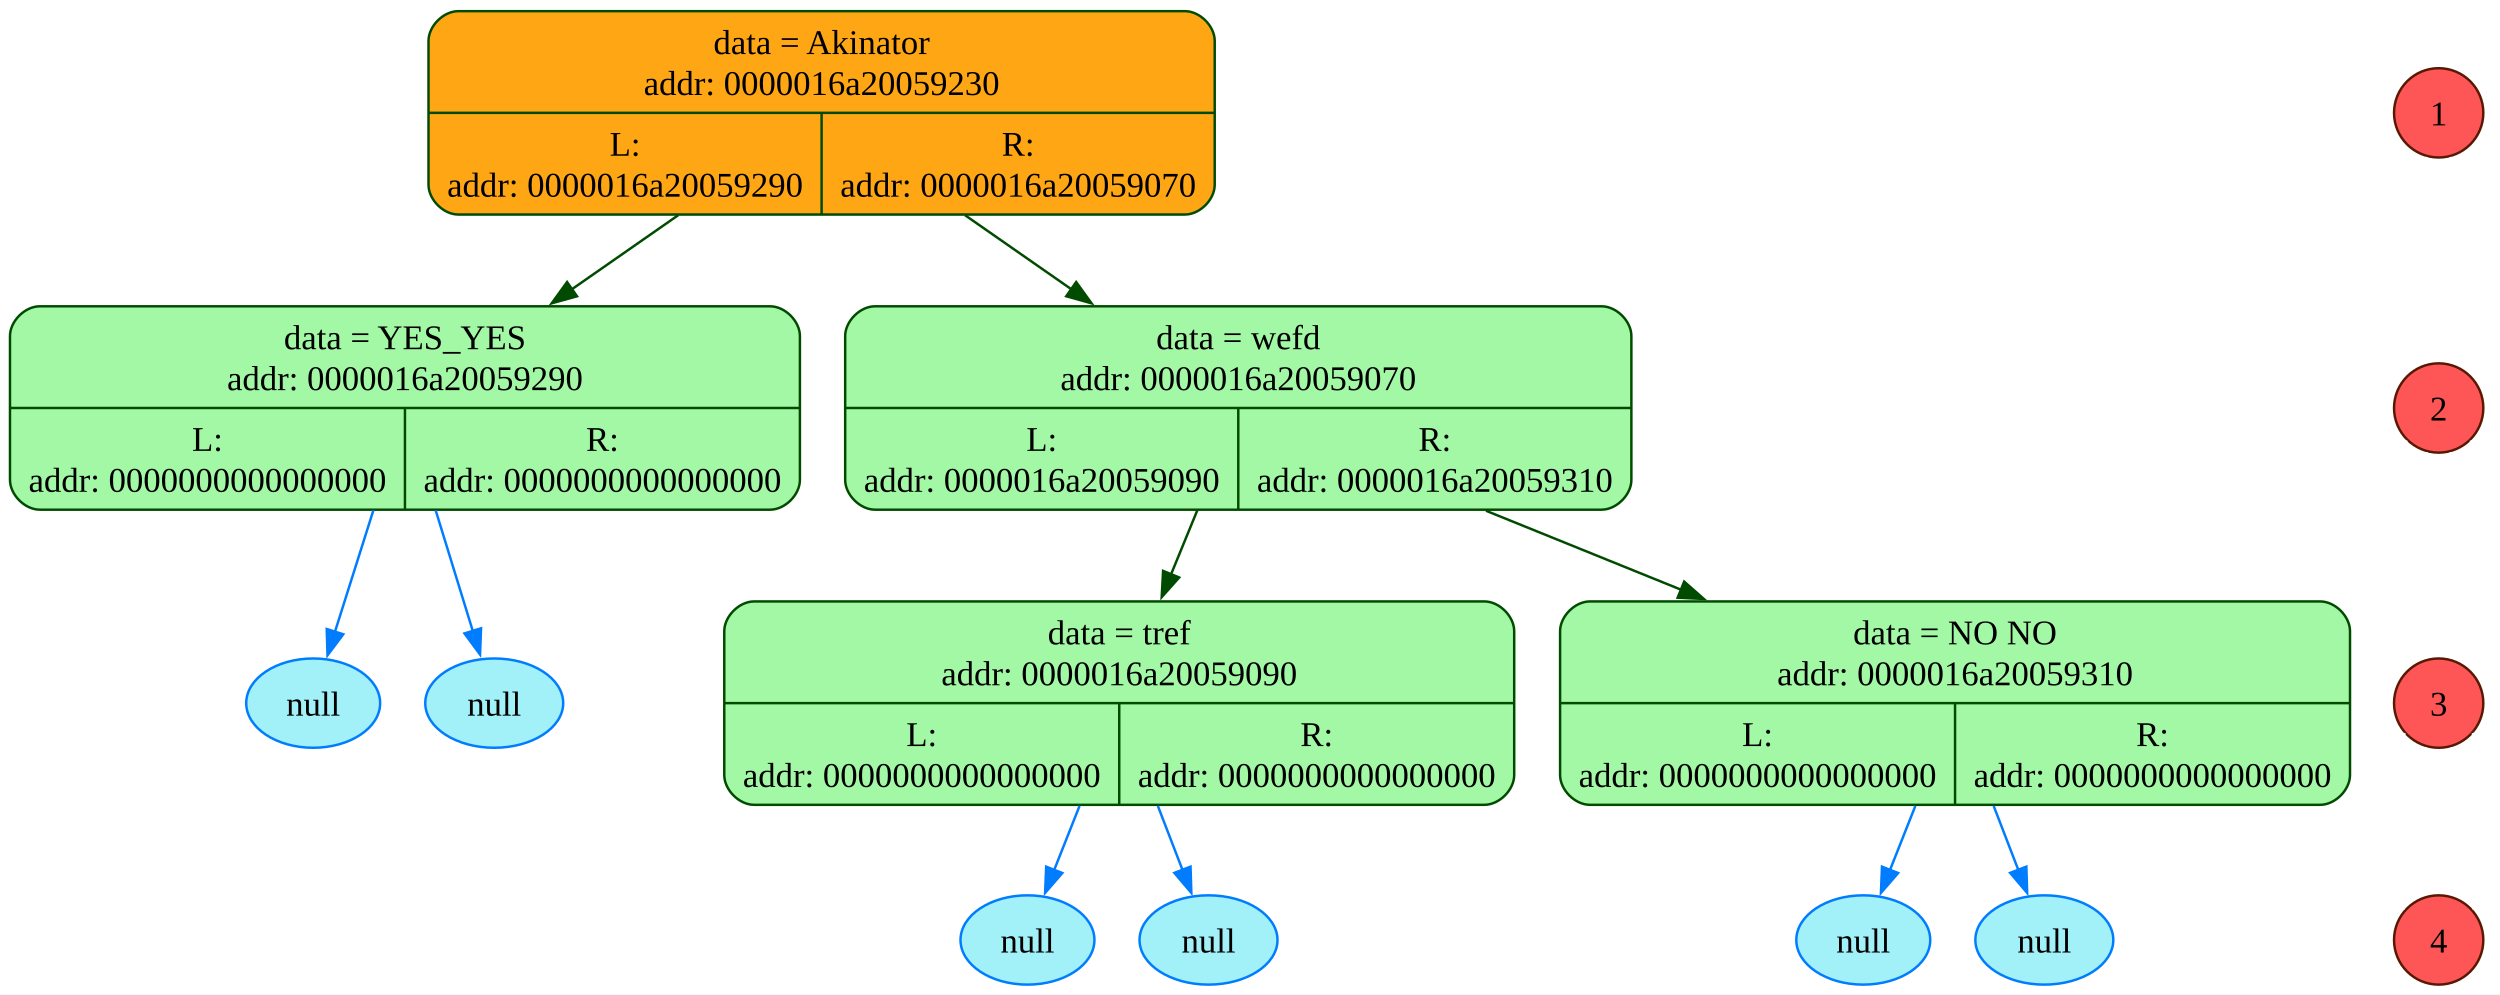
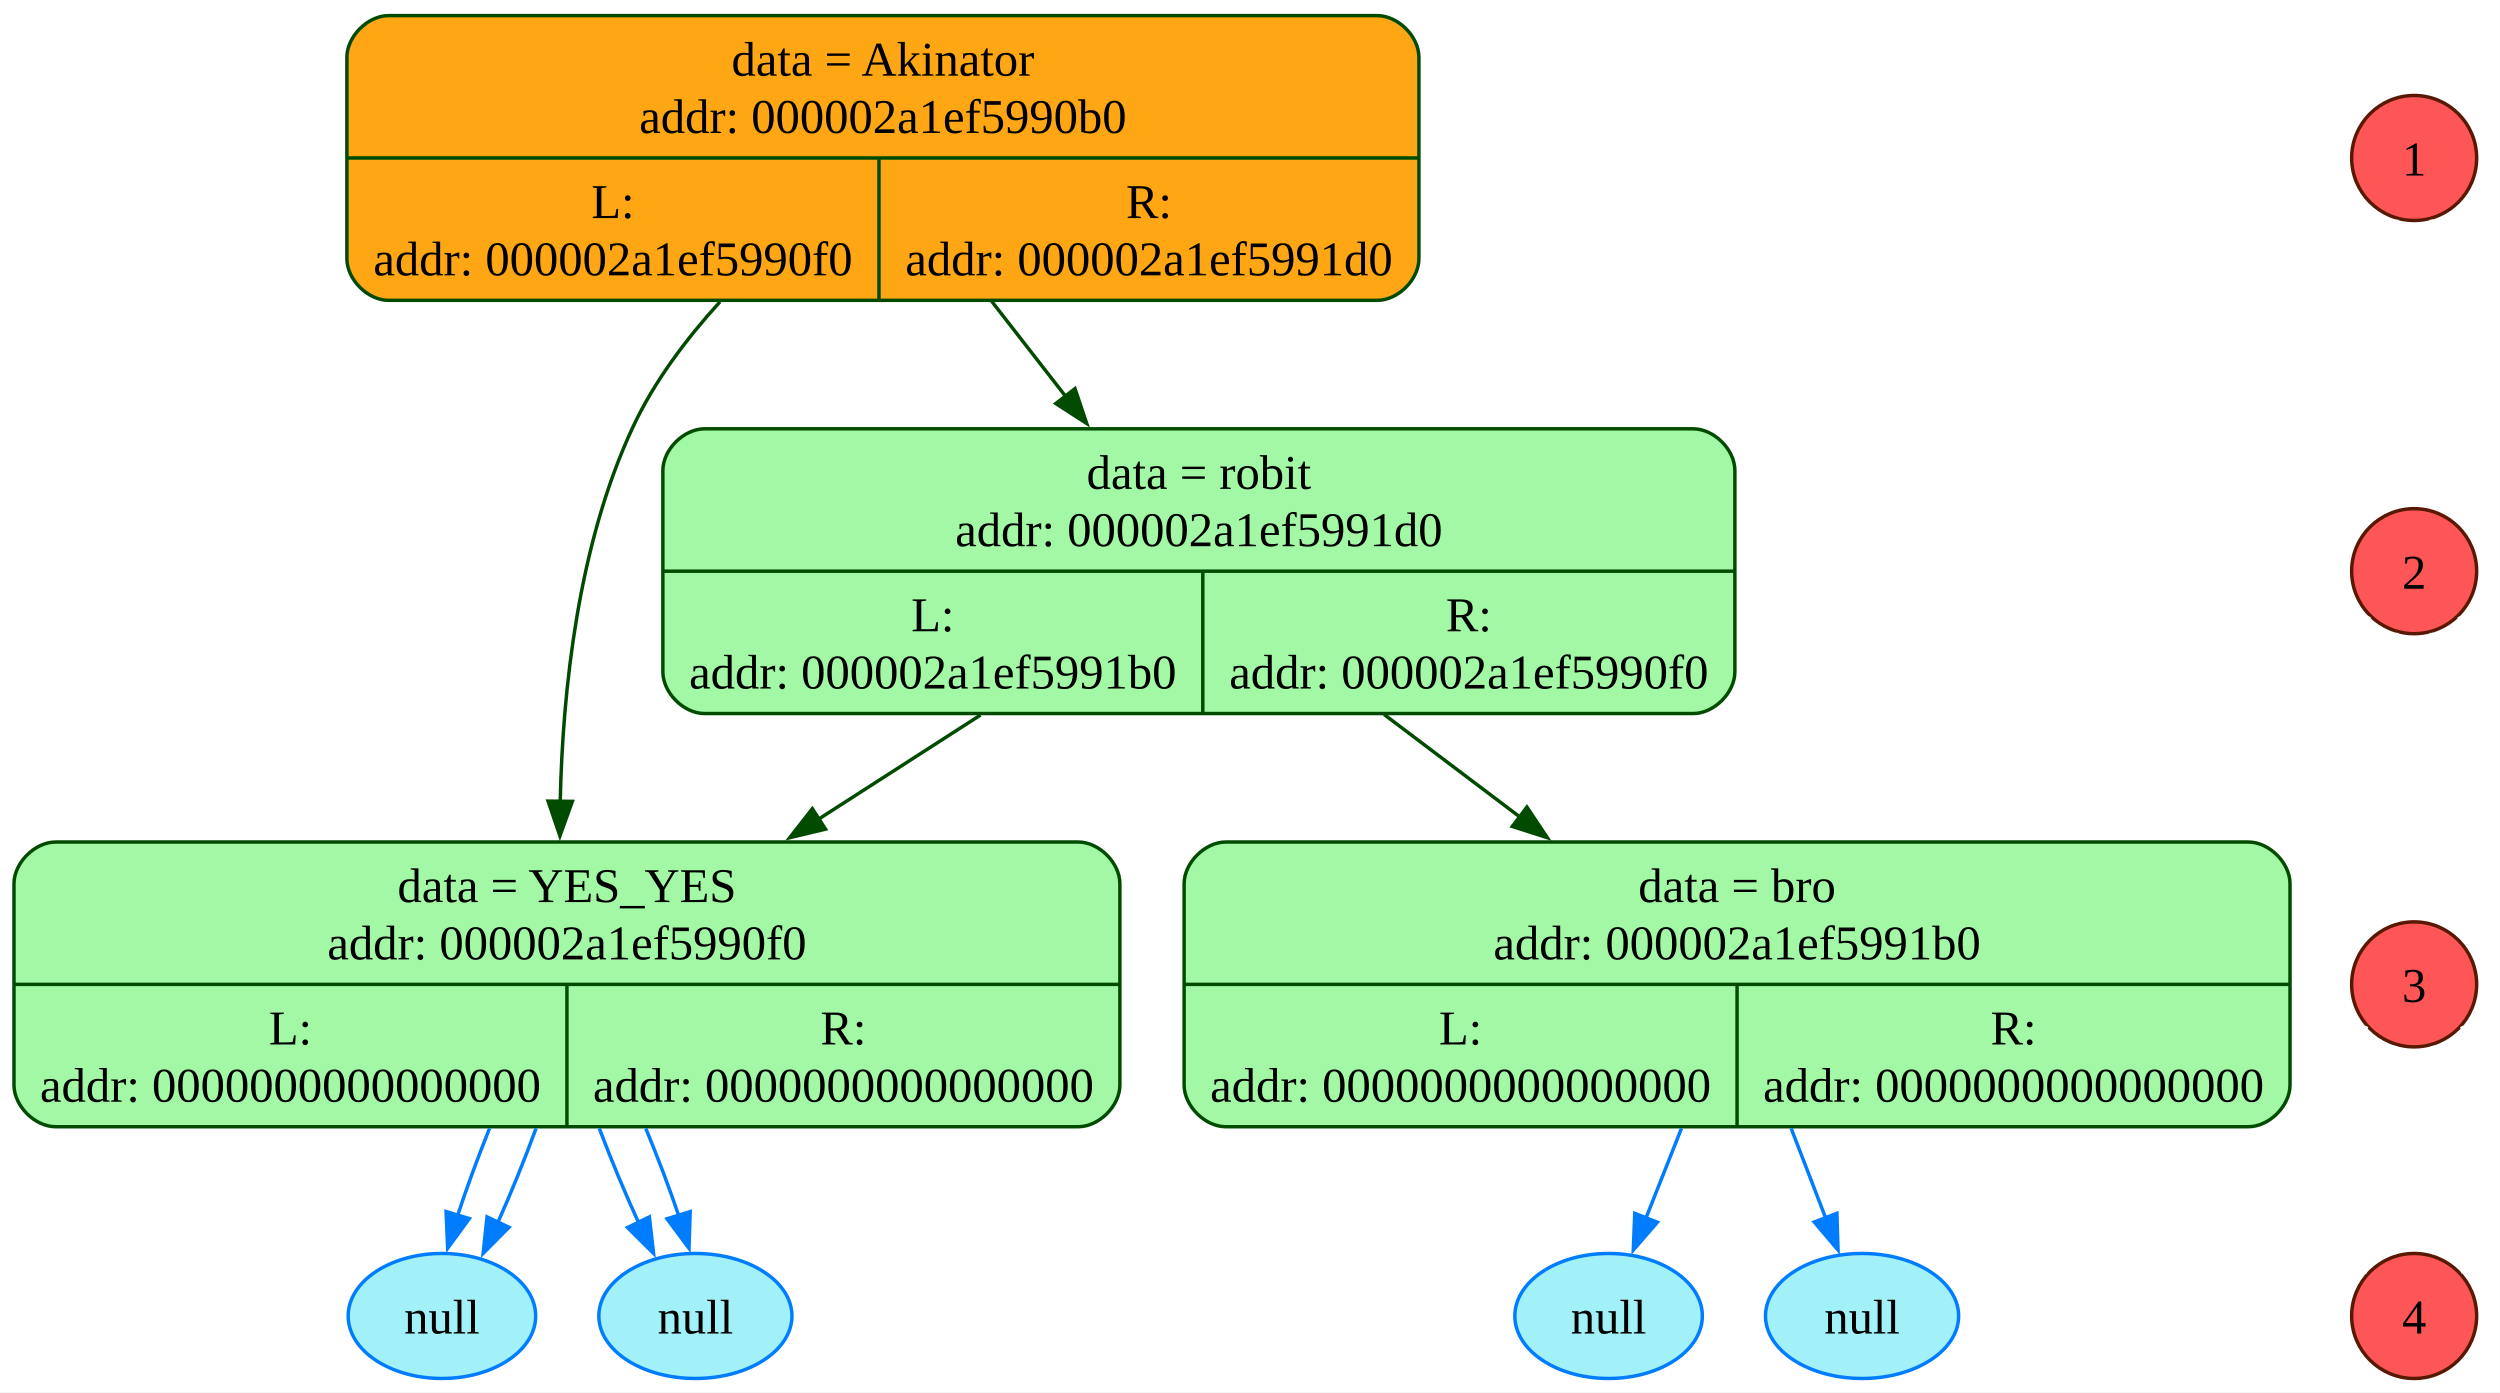
- <svg xmlns="http://www.w3.org/2000/svg" width="1008pt" height="401pt" viewBox="0.00 0.00 1007.95 401.00">
+ <svg xmlns="http://www.w3.org/2000/svg" width="720pt" height="401pt" viewBox="0.00 0.00 719.95 401.00">
  <g id="graph0" class="graph" transform="scale(1 1) rotate(0) translate(4 397)">
-     <polygon fill="white" stroke="none" points="-4,4 -4,-397 1003.95,-397 1003.95,4 -4,4" />
+     <polygon fill="white" stroke="none" points="-4,4 -4,-397 715.95,-397 715.95,4 -4,4" />
    <g id="node1" class="node">
-       <path fill="#ffa615" stroke="#004b00" d="M180.75,-310.5C180.75,-310.5 473.75,-310.5 473.75,-310.5 479.75,-310.5 485.75,-316.5 485.75,-322.5 485.75,-322.5 485.75,-380.5 485.75,-380.5 485.75,-386.5 479.75,-392.5 473.75,-392.5 473.75,-392.5 180.75,-392.5 180.75,-392.5 174.75,-392.5 168.75,-386.5 168.75,-380.5 168.75,-380.5 168.75,-322.5 168.75,-322.5 168.75,-316.5 174.75,-310.5 180.75,-310.5" />
-       <text text-anchor="middle" x="327.25" y="-375.2" font-family="Times New Roman,serif" font-size="14.00">data = Akinator </text>
-       <text text-anchor="middle" x="327.25" y="-358.7" font-family="Times New Roman,serif" font-size="14.00"> addr: 0000016a20059230</text>
-       <polyline fill="none" stroke="#004b00" points="168.75,-351.5 485.75,-351.5" />
-       <text text-anchor="middle" x="248" y="-334.2" font-family="Times New Roman,serif" font-size="14.00">L:</text>
-       <text text-anchor="middle" x="248" y="-317.7" font-family="Times New Roman,serif" font-size="14.00"> addr: 0000016a20059290</text>
-       <polyline fill="none" stroke="#004b00" points="327.25,-310.5 327.25,-351.5" />
-       <text text-anchor="middle" x="406.5" y="-334.2" font-family="Times New Roman,serif" font-size="14.00">R: </text>
-       <text text-anchor="middle" x="406.5" y="-317.7" font-family="Times New Roman,serif" font-size="14.00"> addr: 0000016a20059070</text>
+       <path fill="#ffa615" stroke="#004b00" d="M107.88,-310.5C107.88,-310.5 392.62,-310.5 392.62,-310.5 398.62,-310.5 404.62,-316.5 404.62,-322.5 404.62,-322.5 404.62,-380.5 404.62,-380.5 404.62,-386.5 398.62,-392.5 392.62,-392.5 392.62,-392.5 107.88,-392.5 107.88,-392.5 101.88,-392.5 95.88,-386.5 95.88,-380.5 95.88,-380.5 95.88,-322.5 95.88,-322.5 95.88,-316.5 101.88,-310.5 107.88,-310.5" />
+       <text text-anchor="middle" x="250.25" y="-375.2" font-family="Times New Roman,serif" font-size="14.00">data = Akinator </text>
+       <text text-anchor="middle" x="250.25" y="-358.7" font-family="Times New Roman,serif" font-size="14.00"> addr: 000002a1ef5990b0</text>
+       <polyline fill="none" stroke="#004b00" points="95.88,-351.5 404.62,-351.5" />
+       <text text-anchor="middle" x="172.5" y="-334.2" font-family="Times New Roman,serif" font-size="14.00">L:</text>
+       <text text-anchor="middle" x="172.5" y="-317.7" font-family="Times New Roman,serif" font-size="14.00"> addr: 000002a1ef5990f0</text>
+       <polyline fill="none" stroke="#004b00" points="249.12,-310.5 249.12,-351.5" />
+       <text text-anchor="middle" x="326.88" y="-334.2" font-family="Times New Roman,serif" font-size="14.00">R: </text>
+       <text text-anchor="middle" x="326.88" y="-317.7" font-family="Times New Roman,serif" font-size="14.00"> addr: 000002a1ef5991d0</text>
    </g>
    <g id="node4" class="node">
-       <path fill="#a2f8a4" stroke="#004b00" d="M12,-191.5C12,-191.5 306.5,-191.5 306.5,-191.5 312.5,-191.5 318.5,-197.5 318.5,-203.5 318.5,-203.5 318.5,-261.5 318.5,-261.5 318.5,-267.5 312.5,-273.5 306.5,-273.5 306.5,-273.5 12,-273.5 12,-273.5 6,-273.5 0,-267.5 0,-261.5 0,-261.5 0,-203.5 0,-203.5 0,-197.5 6,-191.5 12,-191.5" />
-       <text text-anchor="middle" x="159.25" y="-256.2" font-family="Times New Roman,serif" font-size="14.00">data = YES_YES </text>
-       <text text-anchor="middle" x="159.25" y="-239.7" font-family="Times New Roman,serif" font-size="14.00"> addr: 0000016a20059290</text>
-       <polyline fill="none" stroke="#004b00" points="0,-232.5 318.5,-232.5" />
-       <text text-anchor="middle" x="79.62" y="-215.2" font-family="Times New Roman,serif" font-size="14.00">L:</text>
-       <text text-anchor="middle" x="79.62" y="-198.7" font-family="Times New Roman,serif" font-size="14.00"> addr: 0000000000000000</text>
-       <polyline fill="none" stroke="#004b00" points="159.25,-191.5 159.25,-232.5" />
-       <text text-anchor="middle" x="238.88" y="-215.2" font-family="Times New Roman,serif" font-size="14.00">R: </text>
-       <text text-anchor="middle" x="238.88" y="-198.7" font-family="Times New Roman,serif" font-size="14.00"> addr: 0000000000000000</text>
+       <path fill="#a2f8a4" stroke="#004b00" d="M12,-72.5C12,-72.5 306.5,-72.5 306.5,-72.5 312.5,-72.5 318.5,-78.5 318.5,-84.5 318.5,-84.5 318.5,-142.5 318.5,-142.5 318.5,-148.5 312.5,-154.5 306.5,-154.5 306.5,-154.5 12,-154.5 12,-154.5 6,-154.5 0,-148.5 0,-142.5 0,-142.5 0,-84.5 0,-84.5 0,-78.5 6,-72.5 12,-72.5" />
+       <text text-anchor="middle" x="159.25" y="-137.2" font-family="Times New Roman,serif" font-size="14.00">data = YES_YES </text>
+       <text text-anchor="middle" x="159.25" y="-120.7" font-family="Times New Roman,serif" font-size="14.00"> addr: 000002a1ef5990f0</text>
+       <polyline fill="none" stroke="#004b00" points="0,-113.5 318.5,-113.5" />
+       <text text-anchor="middle" x="79.62" y="-96.2" font-family="Times New Roman,serif" font-size="14.00">L:</text>
+       <text text-anchor="middle" x="79.62" y="-79.7" font-family="Times New Roman,serif" font-size="14.00"> addr: 0000000000000000</text>
+       <polyline fill="none" stroke="#004b00" points="159.25,-72.5 159.25,-113.5" />
+       <text text-anchor="middle" x="238.88" y="-96.2" font-family="Times New Roman,serif" font-size="14.00">R: </text>
+       <text text-anchor="middle" x="238.88" y="-79.7" font-family="Times New Roman,serif" font-size="14.00"> addr: 0000000000000000</text>
    </g>
    <g id="edge2" class="edge">
-       <path fill="none" stroke="#004b00" d="M269.43,-310.24C255.57,-300.58 240.66,-290.2 226.42,-280.28" />
-       <polygon fill="#004b00" stroke="#004b00" points="228.62,-277.55 218.41,-274.7 224.62,-283.29 228.62,-277.55" />
+       <path fill="none" stroke="#004b00" d="M203.33,-310.08C193.54,-299.34 184.35,-287.06 178.25,-274 162.54,-240.36 158.03,-198.56 157.32,-166.2" />
+       <polygon fill="#004b00" stroke="#004b00" points="160.82,-166.21 157.23,-156.25 153.82,-166.28 160.82,-166.21" />
    </g>
    <g id="node5" class="node">
-       <path fill="#a2f8a4" stroke="#004b00" d="M348.75,-191.5C348.75,-191.5 641.75,-191.5 641.75,-191.5 647.75,-191.5 653.75,-197.5 653.75,-203.5 653.75,-203.5 653.75,-261.5 653.75,-261.5 653.75,-267.5 647.75,-273.5 641.75,-273.5 641.75,-273.5 348.75,-273.5 348.75,-273.5 342.75,-273.5 336.75,-267.5 336.75,-261.5 336.75,-261.5 336.75,-203.5 336.75,-203.5 336.75,-197.5 342.75,-191.5 348.75,-191.5" />
-       <text text-anchor="middle" x="495.25" y="-256.2" font-family="Times New Roman,serif" font-size="14.00">data = wefd </text>
-       <text text-anchor="middle" x="495.25" y="-239.7" font-family="Times New Roman,serif" font-size="14.00"> addr: 0000016a20059070</text>
-       <polyline fill="none" stroke="#004b00" points="336.75,-232.5 653.75,-232.5" />
-       <text text-anchor="middle" x="416" y="-215.2" font-family="Times New Roman,serif" font-size="14.00">L:</text>
-       <text text-anchor="middle" x="416" y="-198.7" font-family="Times New Roman,serif" font-size="14.00"> addr: 0000016a20059090</text>
-       <polyline fill="none" stroke="#004b00" points="495.25,-191.5 495.25,-232.5" />
-       <text text-anchor="middle" x="574.5" y="-215.2" font-family="Times New Roman,serif" font-size="14.00">R: </text>
-       <text text-anchor="middle" x="574.5" y="-198.7" font-family="Times New Roman,serif" font-size="14.00"> addr: 0000016a20059310</text>
+       <path fill="#a2f8a4" stroke="#004b00" d="M198.88,-191.5C198.88,-191.5 483.62,-191.5 483.62,-191.5 489.62,-191.5 495.62,-197.5 495.62,-203.5 495.62,-203.5 495.62,-261.5 495.62,-261.5 495.62,-267.5 489.62,-273.5 483.62,-273.5 483.62,-273.5 198.88,-273.5 198.88,-273.5 192.88,-273.5 186.88,-267.5 186.88,-261.5 186.88,-261.5 186.88,-203.5 186.88,-203.5 186.88,-197.5 192.88,-191.5 198.88,-191.5" />
+       <text text-anchor="middle" x="341.25" y="-256.2" font-family="Times New Roman,serif" font-size="14.00">data = robit </text>
+       <text text-anchor="middle" x="341.25" y="-239.7" font-family="Times New Roman,serif" font-size="14.00"> addr: 000002a1ef5991d0</text>
+       <polyline fill="none" stroke="#004b00" points="186.88,-232.5 495.62,-232.5" />
+       <text text-anchor="middle" x="264.62" y="-215.2" font-family="Times New Roman,serif" font-size="14.00">L:</text>
+       <text text-anchor="middle" x="264.62" y="-198.7" font-family="Times New Roman,serif" font-size="14.00"> addr: 000002a1ef5991b0</text>
+       <polyline fill="none" stroke="#004b00" points="342.38,-191.5 342.38,-232.5" />
+       <text text-anchor="middle" x="419" y="-215.2" font-family="Times New Roman,serif" font-size="14.00">R: </text>
+       <text text-anchor="middle" x="419" y="-198.7" font-family="Times New Roman,serif" font-size="14.00"> addr: 000002a1ef5990f0</text>
    </g>
    <g id="edge3" class="edge">
-       <path fill="none" stroke="#004b00" d="M385.07,-310.24C398.93,-300.58 413.84,-290.2 428.08,-280.28" />
-       <polygon fill="#004b00" stroke="#004b00" points="429.88,-283.29 436.09,-274.7 425.88,-277.55 429.88,-283.29" />
+       <path fill="none" stroke="#004b00" d="M281.57,-310.24C288.43,-301.41 295.77,-291.97 302.88,-282.84" />
+       <polygon fill="#004b00" stroke="#004b00" points="305.57,-285.08 308.95,-275.03 300.04,-280.78 305.57,-285.08" />
    </g>
    <g id="node2" class="node">
-       <ellipse fill="#fe5656" stroke="#581804" cx="979.25" cy="-351.5" rx="18" ry="18" />
-       <text text-anchor="middle" x="979.25" y="-346.45" font-family="Times New Roman,serif" font-size="14.00">1</text>
+       <ellipse fill="#fe5656" stroke="#581804" cx="691.25" cy="-351.5" rx="18" ry="18" />
+       <text text-anchor="middle" x="691.25" y="-346.45" font-family="Times New Roman,serif" font-size="14.00">1</text>
    </g>
    <g id="node3" class="node">
-       <ellipse fill="#fe5656" stroke="#581804" cx="979.25" cy="-232.5" rx="18" ry="18" />
-       <text text-anchor="middle" x="979.25" y="-227.45" font-family="Times New Roman,serif" font-size="14.00">2</text>
+       <ellipse fill="#fe5656" stroke="#581804" cx="691.25" cy="-232.5" rx="18" ry="18" />
+       <text text-anchor="middle" x="691.25" y="-227.45" font-family="Times New Roman,serif" font-size="14.00">2</text>
    </g>
    <g id="edge1" class="edge">
-       <path fill="none" stroke="white" d="M974.35,-333.74C972.26,-314.88 971.94,-283.96 973.4,-261.44" />
-       <polygon fill="white" stroke="white" points="976.86,-262 974.22,-251.74 969.89,-261.41 976.86,-262" />
+       <path fill="none" stroke="white" d="M686.35,-333.74C684.26,-314.88 683.94,-283.96 685.4,-261.44" />
+       <polygon fill="white" stroke="white" points="688.86,-262 686.22,-251.74 681.89,-261.41 688.86,-262" />
    </g>
    <g id="edge4" class="edge">
-       <path fill="none" stroke="white" d="M984.15,-333.74C986.24,-314.88 986.56,-283.96 985.1,-261.44" />
-       <polygon fill="white" stroke="white" points="988.61,-261.41 984.28,-251.74 981.64,-262 988.61,-261.41" />
+       <path fill="none" stroke="white" d="M696.15,-333.74C698.24,-314.88 698.56,-283.96 697.1,-261.44" />
+       <polygon fill="white" stroke="white" points="700.61,-261.41 696.28,-251.74 693.64,-262 700.61,-261.41" />
    </g>
    <g id="node6" class="node">
-       <ellipse fill="#fe5656" stroke="#581804" cx="979.25" cy="-113.5" rx="18" ry="18" />
-       <text text-anchor="middle" x="979.25" y="-108.45" font-family="Times New Roman,serif" font-size="14.00">3</text>
+       <ellipse fill="#fe5656" stroke="#581804" cx="691.25" cy="-113.5" rx="18" ry="18" />
+       <text text-anchor="middle" x="691.25" y="-108.45" font-family="Times New Roman,serif" font-size="14.00">3</text>
    </g>
    <g id="edge5" class="edge">
-       <path fill="none" stroke="white" d="M966.33,-219.42C957.94,-200.15 956.75,-162.14 962.76,-137.54" />
-       <polygon fill="white" stroke="white" points="966.05,-138.72 965.81,-128.13 959.4,-136.56 966.05,-138.72" />
+       <path fill="none" stroke="white" d="M678.33,-219.42C669.94,-200.15 668.75,-162.14 674.76,-137.54" />
+       <polygon fill="white" stroke="white" points="678.05,-138.72 677.81,-128.13 671.4,-136.56 678.05,-138.72" />
    </g>
    <g id="edge8" class="edge">
-       <path fill="none" stroke="white" d="M974.35,-214.74C972.26,-195.88 971.94,-164.96 973.4,-142.44" />
-       <polygon fill="white" stroke="white" points="976.86,-143 974.22,-132.74 969.89,-142.41 976.86,-143" />
+       <path fill="none" stroke="white" d="M686.35,-214.74C684.26,-195.88 683.94,-164.96 685.4,-142.44" />
+       <polygon fill="white" stroke="white" points="688.86,-143 686.22,-132.74 681.89,-142.41 688.86,-143" />
    </g>
    <g id="edge9" class="edge">
-       <path fill="none" stroke="white" d="M984.15,-214.74C986.24,-195.88 986.56,-164.96 985.1,-142.44" />
-       <polygon fill="white" stroke="white" points="988.61,-142.41 984.28,-132.74 981.64,-143 988.61,-142.41" />
+       <path fill="none" stroke="white" d="M696.15,-214.74C698.24,-195.88 698.56,-164.96 697.1,-142.44" />
+       <polygon fill="white" stroke="white" points="700.61,-142.41 696.28,-132.74 693.64,-143 700.61,-142.41" />
    </g>
    <g id="edge12" class="edge">
-       <path fill="none" stroke="white" d="M992.17,-219.42C1000.56,-200.15 1001.75,-162.14 995.74,-137.54" />
-       <polygon fill="white" stroke="white" points="999.1,-136.56 992.69,-128.13 992.45,-138.72 999.1,-136.56" />
+       <path fill="none" stroke="white" d="M704.17,-219.42C712.56,-200.15 713.75,-162.14 707.74,-137.54" />
+       <polygon fill="white" stroke="white" points="711.1,-136.56 704.69,-128.13 704.45,-138.72 711.1,-136.56" />
    </g>
    <g id="node7" class="node">
-       <ellipse fill="#a2f0f8" stroke="#007cff" cx="122.25" cy="-113.5" rx="27" ry="18" />
-       <text text-anchor="middle" x="122.25" y="-108.45" font-family="Times New Roman,serif" font-size="14.00">null</text>
+       <ellipse fill="#a2f0f8" stroke="#007cff" cx="123.25" cy="-18" rx="27" ry="18" />
+       <text text-anchor="middle" x="123.25" y="-12.95" font-family="Times New Roman,serif" font-size="14.00">null</text>
    </g>
    <g id="edge6" class="edge">
-       <path fill="none" stroke="#007cff" d="M146.52,-191.24C141.4,-175.07 135.64,-156.83 131.01,-142.2" />
-       <polygon fill="#007cff" stroke="#007cff" points="134.38,-141.26 128.03,-132.78 127.71,-143.37 134.38,-141.26" />
+       <path fill="none" stroke="#007cff" d="M136.97,-72.03C133.56,-63.54 130.33,-54.77 127.75,-46.87" />
+       <polygon fill="#007cff" stroke="#007cff" points="131.15,-46.04 124.9,-37.49 124.45,-48.07 131.15,-46.04" />
+     </g>
+     <g id="edge18" class="edge">
+       <path fill="none" stroke="#007cff" d="M150.36,-72.03C146.98,-62.84 143.12,-53.31 139.34,-44.91" />
+       <polygon fill="#007cff" stroke="#007cff" points="142.56,-43.54 135.11,-36.01 136.24,-46.54 142.56,-43.54" />
    </g>
    <g id="node8" class="node">
-       <ellipse fill="#a2f0f8" stroke="#007cff" cx="195.25" cy="-113.5" rx="27.81" ry="18" />
-       <text text-anchor="middle" x="195.25" y="-108.45" font-family="Times New Roman,serif" font-size="14.00"> null</text>
+       <ellipse fill="#a2f0f8" stroke="#007cff" cx="196.25" cy="-18" rx="27.81" ry="18" />
+       <text text-anchor="middle" x="196.25" y="-12.95" font-family="Times New Roman,serif" font-size="14.00"> null</text>
    </g>
    <g id="edge7" class="edge">
-       <path fill="none" stroke="#007cff" d="M171.64,-191.24C176.58,-175.17 182.15,-157.07 186.64,-142.48" />
-       <polygon fill="#007cff" stroke="#007cff" points="189.93,-143.68 189.53,-133.09 183.24,-141.62 189.93,-143.68" />
+       <path fill="none" stroke="#007cff" d="M168.57,-72.03C172.05,-62.84 176.01,-53.31 179.88,-44.91" />
+       <polygon fill="#007cff" stroke="#007cff" points="182.99,-46.53 184.21,-36 176.69,-43.47 182.99,-46.53" />
+     </g>
+     <g id="edge19" class="edge">
+       <path fill="none" stroke="#007cff" d="M181.96,-72.03C185.47,-63.54 188.78,-54.77 191.46,-46.87" />
+       <polygon fill="#007cff" stroke="#007cff" points="194.75,-48.07 194.41,-37.48 188.07,-45.98 194.75,-48.07" />
+     </g>
+     <g id="edge11" class="edge">
+       <path fill="none" stroke="#004b00" d="M278.36,-191.07C263.3,-181.39 247.1,-170.98 231.65,-161.04" />
+       <polygon fill="#004b00" stroke="#004b00" points="233.72,-158.21 223.41,-155.75 229.93,-164.1 233.72,-158.21" />
    </g>
    <g id="node9" class="node">
-       <path fill="#a2f8a4" stroke="#004b00" d="M300,-72.5C300,-72.5 594.5,-72.5 594.5,-72.5 600.5,-72.5 606.5,-78.5 606.5,-84.5 606.5,-84.5 606.5,-142.5 606.5,-142.5 606.5,-148.5 600.5,-154.5 594.5,-154.5 594.5,-154.5 300,-154.5 300,-154.5 294,-154.5 288,-148.5 288,-142.5 288,-142.5 288,-84.5 288,-84.5 288,-78.5 294,-72.5 300,-72.5" />
-       <text text-anchor="middle" x="447.25" y="-137.2" font-family="Times New Roman,serif" font-size="14.00">data = tref </text>
-       <text text-anchor="middle" x="447.25" y="-120.7" font-family="Times New Roman,serif" font-size="14.00"> addr: 0000016a20059090</text>
-       <polyline fill="none" stroke="#004b00" points="288,-113.5 606.5,-113.5" />
-       <text text-anchor="middle" x="367.62" y="-96.2" font-family="Times New Roman,serif" font-size="14.00">L:</text>
-       <text text-anchor="middle" x="367.62" y="-79.7" font-family="Times New Roman,serif" font-size="14.00"> addr: 0000000000000000</text>
-       <polyline fill="none" stroke="#004b00" points="447.25,-72.5 447.25,-113.5" />
-       <text text-anchor="middle" x="526.88" y="-96.2" font-family="Times New Roman,serif" font-size="14.00">R: </text>
-       <text text-anchor="middle" x="526.88" y="-79.7" font-family="Times New Roman,serif" font-size="14.00"> addr: 0000000000000000</text>
+       <path fill="#a2f8a4" stroke="#004b00" d="M349,-72.5C349,-72.5 643.5,-72.5 643.5,-72.5 649.5,-72.5 655.5,-78.5 655.5,-84.5 655.5,-84.5 655.5,-142.5 655.5,-142.5 655.5,-148.5 649.5,-154.5 643.5,-154.5 643.5,-154.5 349,-154.5 349,-154.5 343,-154.5 337,-148.5 337,-142.5 337,-142.5 337,-84.5 337,-84.5 337,-78.5 343,-72.5 349,-72.5" />
+       <text text-anchor="middle" x="496.25" y="-137.2" font-family="Times New Roman,serif" font-size="14.00">data = bro </text>
+       <text text-anchor="middle" x="496.25" y="-120.7" font-family="Times New Roman,serif" font-size="14.00"> addr: 000002a1ef5991b0</text>
+       <polyline fill="none" stroke="#004b00" points="337,-113.5 655.5,-113.5" />
+       <text text-anchor="middle" x="416.62" y="-96.2" font-family="Times New Roman,serif" font-size="14.00">L:</text>
+       <text text-anchor="middle" x="416.62" y="-79.7" font-family="Times New Roman,serif" font-size="14.00"> addr: 0000000000000000</text>
+       <polyline fill="none" stroke="#004b00" points="496.25,-72.5 496.25,-113.5" />
+       <text text-anchor="middle" x="575.88" y="-96.2" font-family="Times New Roman,serif" font-size="14.00">R: </text>
+       <text text-anchor="middle" x="575.88" y="-79.7" font-family="Times New Roman,serif" font-size="14.00"> addr: 0000000000000000</text>
    </g>
    <g id="edge10" class="edge">
-       <path fill="none" stroke="#004b00" d="M478.73,-191.24C475.3,-182.87 471.64,-173.95 468.08,-165.27" />
-       <polygon fill="#004b00" stroke="#004b00" points="471.41,-164.16 464.37,-156.24 464.93,-166.82 471.41,-164.16" />
+       <path fill="none" stroke="#004b00" d="M394.59,-191.24C407.26,-181.68 420.88,-171.39 433.9,-161.56" />
+       <polygon fill="#004b00" stroke="#004b00" points="435.73,-164.57 441.6,-155.75 431.51,-158.98 435.73,-164.57" />
    </g>
    <g id="node10" class="node">
-       <path fill="#a2f8a4" stroke="#004b00" d="M637,-72.5C637,-72.5 931.5,-72.5 931.5,-72.5 937.5,-72.5 943.5,-78.5 943.5,-84.5 943.5,-84.5 943.5,-142.5 943.5,-142.5 943.5,-148.5 937.5,-154.5 931.5,-154.5 931.5,-154.5 637,-154.5 637,-154.5 631,-154.5 625,-148.5 625,-142.5 625,-142.5 625,-84.5 625,-84.5 625,-78.5 631,-72.5 637,-72.5" />
-       <text text-anchor="middle" x="784.25" y="-137.2" font-family="Times New Roman,serif" font-size="14.00">data = NO NO </text>
-       <text text-anchor="middle" x="784.25" y="-120.7" font-family="Times New Roman,serif" font-size="14.00"> addr: 0000016a20059310</text>
-       <polyline fill="none" stroke="#004b00" points="625,-113.5 943.5,-113.5" />
-       <text text-anchor="middle" x="704.62" y="-96.2" font-family="Times New Roman,serif" font-size="14.00">L:</text>
-       <text text-anchor="middle" x="704.62" y="-79.7" font-family="Times New Roman,serif" font-size="14.00"> addr: 0000000000000000</text>
-       <polyline fill="none" stroke="#004b00" points="784.25,-72.5 784.25,-113.5" />
-       <text text-anchor="middle" x="863.88" y="-96.2" font-family="Times New Roman,serif" font-size="14.00">R: </text>
-       <text text-anchor="middle" x="863.88" y="-79.7" font-family="Times New Roman,serif" font-size="14.00"> addr: 0000000000000000</text>
+       <ellipse fill="#fe5656" stroke="#581804" cx="691.25" cy="-18" rx="18" ry="18" />
+       <text text-anchor="middle" x="691.25" y="-12.95" font-family="Times New Roman,serif" font-size="14.00">4</text>
    </g>
-     <g id="edge11" class="edge">
-       <path fill="none" stroke="#004b00" d="M595.11,-191.07C620.49,-180.8 647.91,-169.7 673.79,-159.22" />
-       <polygon fill="#004b00" stroke="#004b00" points="675.03,-162.5 682.98,-155.5 672.4,-156.01 675.03,-162.5" />
+     <g id="edge13" class="edge">
+       <path fill="none" stroke="white" d="M677.59,-101.41C670.31,-86.51 669.06,-59.7 673.84,-40.71" />
+       <polygon fill="white" stroke="white" points="677.06,-42.1 677.09,-31.51 670.46,-39.77 677.06,-42.1" />
+     </g>
+     <g id="edge16" class="edge">
+       <path fill="none" stroke="white" d="M685.93,-95.78C684.41,-82.22 684.1,-62.81 685.01,-46.9" />
+       <polygon fill="white" stroke="white" points="688.49,-47.33 685.83,-37.08 681.51,-46.76 688.49,-47.33" />
+     </g>
+     <g id="edge17" class="edge">
+       <path fill="none" stroke="white" d="M696.57,-95.78C698.09,-82.22 698.4,-62.81 697.49,-46.9" />
+       <polygon fill="white" stroke="white" points="700.99,-46.76 696.67,-37.08 694.01,-47.33 700.99,-46.76" />
+     </g>
+     <g id="edge20" class="edge">
+       <path fill="none" stroke="white" d="M704.91,-101.41C712.19,-86.51 713.44,-59.7 708.66,-40.71" />
+       <polygon fill="white" stroke="white" points="712.04,-39.77 705.41,-31.51 705.44,-42.1 712.04,-39.77" />
    </g>
    <g id="node11" class="node">
-       <ellipse fill="#fe5656" stroke="#581804" cx="979.25" cy="-18" rx="18" ry="18" />
-       <text text-anchor="middle" x="979.25" y="-12.95" font-family="Times New Roman,serif" font-size="14.00">4</text>
+       <ellipse fill="#a2f0f8" stroke="#007cff" cx="459.25" cy="-18" rx="27" ry="18" />
+       <text text-anchor="middle" x="459.25" y="-12.95" font-family="Times New Roman,serif" font-size="14.00">null</text>
    </g>
-     <g id="edge13" class="edge">
-       <path fill="none" stroke="white" d="M965.59,-101.41C958.31,-86.51 957.06,-59.7 961.84,-40.71" />
-       <polygon fill="white" stroke="white" points="965.06,-42.1 965.09,-31.51 958.46,-39.77 965.06,-42.1" />
-     </g>
-     <g id="edge16" class="edge">
-       <path fill="none" stroke="white" d="M973.93,-95.78C972.41,-82.22 972.1,-62.81 973.01,-46.9" />
-       <polygon fill="white" stroke="white" points="976.49,-47.33 973.83,-37.08 969.51,-46.76 976.49,-47.33" />
-     </g>
-     <g id="edge17" class="edge">
-       <path fill="none" stroke="white" d="M984.57,-95.78C986.09,-82.22 986.4,-62.81 985.49,-46.9" />
-       <polygon fill="white" stroke="white" points="988.99,-46.76 984.67,-37.08 982.01,-47.33 988.99,-46.76" />
-     </g>
-     <g id="edge20" class="edge">
-       <path fill="none" stroke="white" d="M992.91,-101.41C1000.19,-86.51 1001.44,-59.7 996.66,-40.71" />
-       <polygon fill="white" stroke="white" points="1000.04,-39.77 993.41,-31.51 993.44,-42.1 1000.04,-39.77" />
+     <g id="edge14" class="edge">
+       <path fill="none" stroke="#007cff" d="M480.24,-72.03C476.79,-63.31 473.22,-54.29 470.02,-46.22" />
+       <polygon fill="#007cff" stroke="#007cff" points="473.3,-44.99 466.36,-36.98 466.79,-47.56 473.3,-44.99" />
    </g>
    <g id="node12" class="node">
-       <ellipse fill="#a2f0f8" stroke="#007cff" cx="410.25" cy="-18" rx="27" ry="18" />
-       <text text-anchor="middle" x="410.25" y="-12.95" font-family="Times New Roman,serif" font-size="14.00">null</text>
-     </g>
-     <g id="edge14" class="edge">
-       <path fill="none" stroke="#007cff" d="M431.24,-72.03C427.79,-63.31 424.22,-54.29 421.02,-46.22" />
-       <polygon fill="#007cff" stroke="#007cff" points="424.3,-44.99 417.36,-36.98 417.79,-47.56 424.3,-44.99" />
-     </g>
-     <g id="node13" class="node">
-       <ellipse fill="#a2f0f8" stroke="#007cff" cx="483.25" cy="-18" rx="27.81" ry="18" />
-       <text text-anchor="middle" x="483.25" y="-12.95" font-family="Times New Roman,serif" font-size="14.00"> null</text>
+       <ellipse fill="#a2f0f8" stroke="#007cff" cx="532.25" cy="-18" rx="27.81" ry="18" />
+       <text text-anchor="middle" x="532.25" y="-12.95" font-family="Times New Roman,serif" font-size="14.00"> null</text>
    </g>
    <g id="edge15" class="edge">
-       <path fill="none" stroke="#007cff" d="M462.83,-72.03C466.19,-63.31 469.66,-54.29 472.77,-46.22" />
-       <polygon fill="#007cff" stroke="#007cff" points="476,-47.57 476.33,-36.98 469.47,-45.06 476,-47.57" />
-     </g>
-     <g id="node14" class="node">
-       <ellipse fill="#a2f0f8" stroke="#007cff" cx="747.25" cy="-18" rx="27" ry="18" />
-       <text text-anchor="middle" x="747.25" y="-12.95" font-family="Times New Roman,serif" font-size="14.00">null</text>
-     </g>
-     <g id="edge18" class="edge">
-       <path fill="none" stroke="#007cff" d="M768.24,-72.03C764.79,-63.31 761.22,-54.29 758.02,-46.22" />
-       <polygon fill="#007cff" stroke="#007cff" points="761.3,-44.99 754.36,-36.98 754.79,-47.56 761.3,-44.99" />
-     </g>
-     <g id="node15" class="node">
-       <ellipse fill="#a2f0f8" stroke="#007cff" cx="820.25" cy="-18" rx="27.81" ry="18" />
-       <text text-anchor="middle" x="820.25" y="-12.95" font-family="Times New Roman,serif" font-size="14.00"> null</text>
-     </g>
-     <g id="edge19" class="edge">
-       <path fill="none" stroke="#007cff" d="M799.83,-72.03C803.19,-63.31 806.66,-54.29 809.77,-46.22" />
-       <polygon fill="#007cff" stroke="#007cff" points="813,-47.57 813.33,-36.98 806.47,-45.06 813,-47.57" />
+       <path fill="none" stroke="#007cff" d="M511.83,-72.03C515.19,-63.31 518.66,-54.29 521.77,-46.22" />
+       <polygon fill="#007cff" stroke="#007cff" points="525,-47.57 525.33,-36.98 518.47,-45.06 525,-47.57" />
    </g>
  </g>
</svg>
